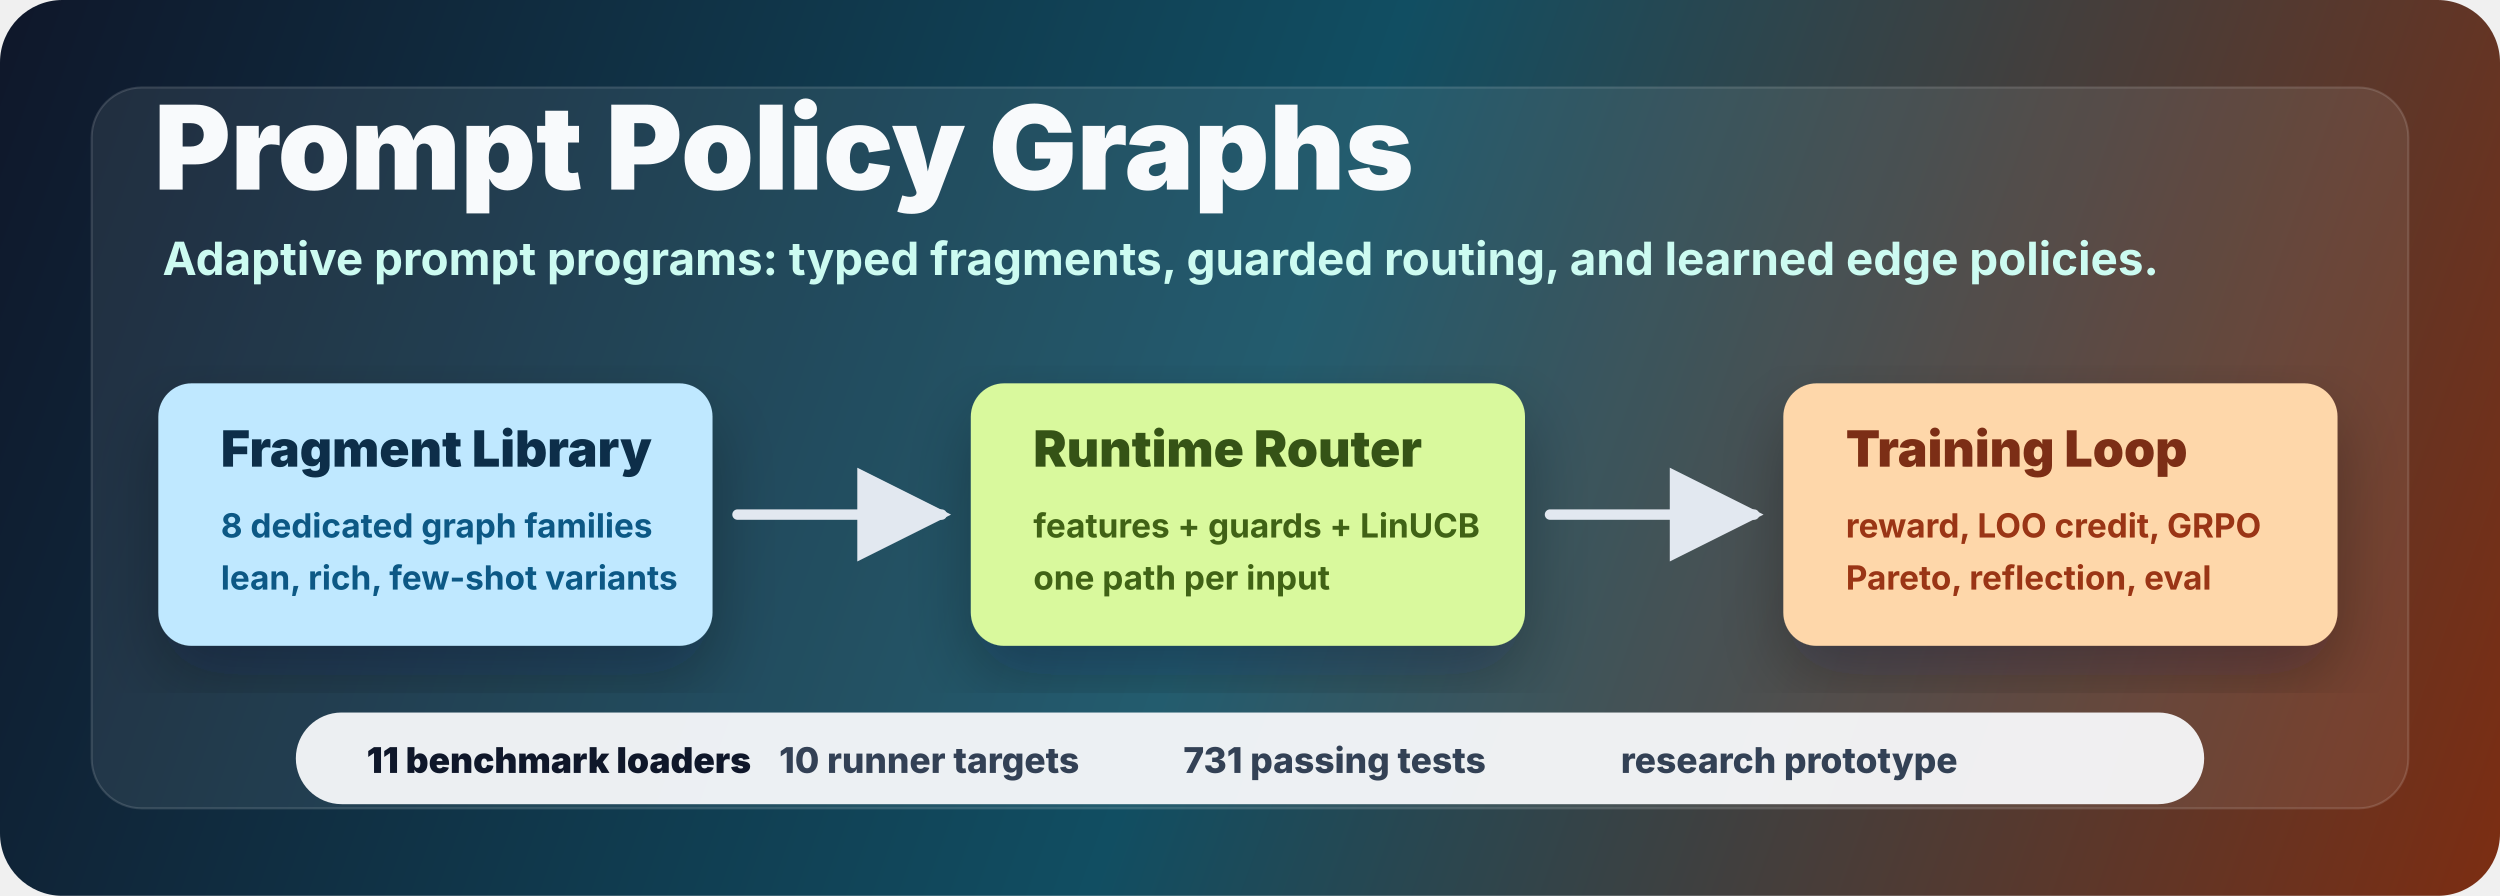
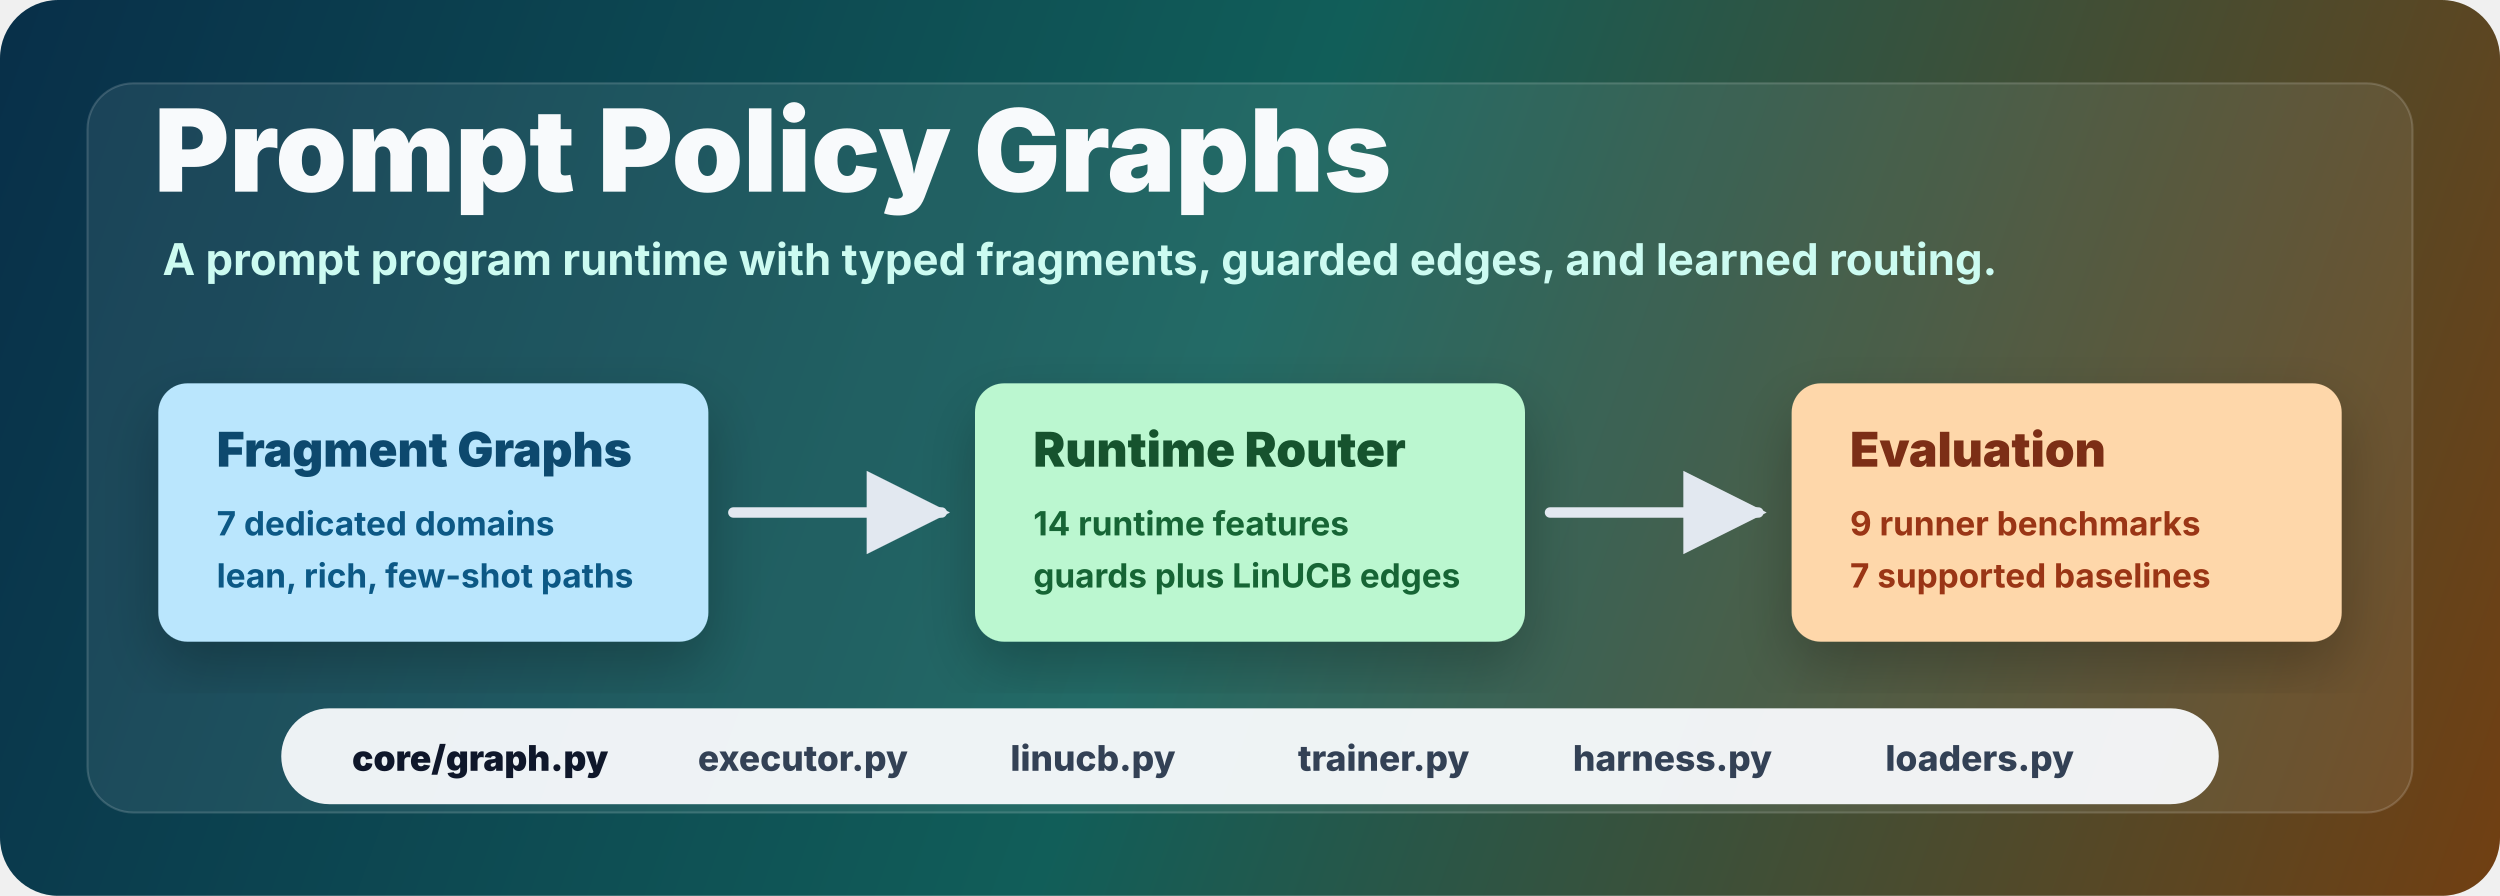
<svg xmlns="http://www.w3.org/2000/svg" width="1200" height="430" viewBox="0 0 1200 430" fill="none" role="img" aria-labelledby="title desc">
  <defs>
    <linearGradient id="bg" x1="0" y1="0" x2="1200" y2="430" gradientUnits="userSpaceOnUse">
-       <stop offset="0" stop-color="#0F172A" />
-       <stop offset="0.5" stop-color="#114E62" />
-       <stop offset="1" stop-color="#7C2D12" />
+       <stop offset="0" stop-color="#082F49" />
+       <stop offset="0.48" stop-color="#115E59" />
+       <stop offset="1" stop-color="#713F12" />
    </linearGradient>
-     <filter id="shadow" x="-18%" y="-18%" width="136%" height="136%">
-       <feDropShadow dx="0" dy="14" stdDeviation="16" flood-color="#020617" flood-opacity="0.28" />
+     <filter id="shadow" x="-20%" y="-20%" width="140%" height="140%">
+       <feDropShadow dx="0" dy="12" stdDeviation="14" flood-color="#020617" flood-opacity="0.24" />
    </filter>
-     <marker id="arrow" viewBox="0 0 10 10" refX="9" refY="5" markerWidth="9" markerHeight="9" orient="auto-start-reverse">
+     <marker id="arrow" viewBox="0 0 10 10" refX="9" refY="5" markerWidth="8" markerHeight="8" orient="auto-start-reverse">
      <path d="M0 0 L10 5 L0 10 Z" fill="#E2E8F0" />
    </marker>
  </defs>
-   <rect width="1200" height="430" rx="30" fill="url(#bg)" />
-   <rect x="44" y="42" width="1112" height="346" rx="24" fill="#F8FAFC" fill-opacity="0.08" stroke="#FFFFFF" stroke-opacity="0.14" />
-   <text x="74" y="91" fill="#F8FAFC" font-family="Inter, Arial, sans-serif" font-size="56" font-weight="900" letter-spacing="0">Prompt Policy Graphs</text>
-   <text x="78" y="132" fill="#CCFBF1" font-family="Inter, Arial, sans-serif" font-size="22" font-weight="700">Adaptive prompt programs: typed fragments, guarded routing, and learned edge policies.</text>
+   <rect width="1200" height="430" rx="28" fill="url(#bg)" />
+   <rect x="42" y="40" width="1116" height="350" rx="22" fill="#F8FAFC" fill-opacity="0.08" stroke="#FFFFFF" stroke-opacity="0.16" />
+   <text x="74" y="92" fill="#F8FAFC" font-family="Inter, Arial, sans-serif" font-size="55" font-weight="900" letter-spacing="0">Prompt Policy Graphs</text>
+   <text x="78" y="132" fill="#CCFBF1" font-family="Inter, Arial, sans-serif" font-size="21" font-weight="700">A prompt program runtime with typed fragments, guarded edges, and learned routing.</text>
  <g filter="url(#shadow)">
-     <rect x="76" y="184" width="266" height="126" rx="16" fill="#BFE8FF" />
-     <text x="106" y="224" fill="#082F49" font-family="Inter, Arial, sans-serif" font-size="24" font-weight="900">Fragment Library</text>
-     <text x="106" y="258" fill="#075985" font-family="Inter, Arial, sans-serif" font-size="16" font-weight="700">8 dedicated graph families</text>
-     <text x="106" y="283" fill="#075985" font-family="Inter, Arial, sans-serif" font-size="16" font-weight="700">lean, rich, few-shot variants</text>
-     <rect x="466" y="184" width="266" height="126" rx="16" fill="#D9F99D" />
-     <text x="496" y="224" fill="#365314" font-family="Inter, Arial, sans-serif" font-size="24" font-weight="900">Runtime Router</text>
-     <text x="496" y="258" fill="#3F6212" font-family="Inter, Arial, sans-serif" font-size="16" font-weight="700">features + guards + LinUCB</text>
-     <text x="496" y="283" fill="#3F6212" font-family="Inter, Arial, sans-serif" font-size="16" font-weight="700">one path per input</text>
-     <rect x="856" y="184" width="266" height="126" rx="16" fill="#FED7AA" />
-     <text x="886" y="224" fill="#7C2D12" font-family="Inter, Arial, sans-serif" font-size="24" font-weight="900">Training Loop</text>
-     <text x="886" y="258" fill="#9A3412" font-family="Inter, Arial, sans-serif" font-size="16" font-weight="700">reward, LOO credit, GRPO</text>
-     <text x="886" y="283" fill="#9A3412" font-family="Inter, Arial, sans-serif" font-size="16" font-weight="700">Pareto, reflection, eval</text>
+     <rect x="76" y="184" width="264" height="124" rx="14" fill="#BAE6FD" />
+     <text x="104" y="224" fill="#0C4A6E" font-family="Inter, Arial, sans-serif" font-size="23" font-weight="900">Fragment Graphs</text>
+     <text x="104" y="257" fill="#075985" font-family="Inter, Arial, sans-serif" font-size="16" font-weight="700">7 dedicated domains</text>
+     <text x="104" y="282" fill="#075985" font-family="Inter, Arial, sans-serif" font-size="16" font-weight="700">lean, rich, few-shot paths</text>
+     <rect x="468" y="184" width="264" height="124" rx="14" fill="#BBF7D0" />
+     <text x="496" y="224" fill="#14532D" font-family="Inter, Arial, sans-serif" font-size="23" font-weight="900">Runtime Router</text>
+     <text x="496" y="257" fill="#166534" font-family="Inter, Arial, sans-serif" font-size="16" font-weight="700">14 runtime features</text>
+     <text x="496" y="282" fill="#166534" font-family="Inter, Arial, sans-serif" font-size="16" font-weight="700">guards plus LinUCB edges</text>
+     <rect x="860" y="184" width="264" height="124" rx="14" fill="#FED7AA" />
+     <text x="888" y="224" fill="#7C2D12" font-family="Inter, Arial, sans-serif" font-size="23" font-weight="900">Evaluation</text>
+     <text x="888" y="257" fill="#9A3412" font-family="Inter, Arial, sans-serif" font-size="16" font-weight="700">9 runner benchmarks</text>
+     <text x="888" y="282" fill="#9A3412" font-family="Inter, Arial, sans-serif" font-size="16" font-weight="700">7 supported baselines</text>
  </g>
-   <path d="M354 247 H452" stroke="#E2E8F0" stroke-width="5" stroke-linecap="round" marker-end="url(#arrow)" />
-   <path d="M744 247 H842" stroke="#E2E8F0" stroke-width="5" stroke-linecap="round" marker-end="url(#arrow)" />
-   <g transform="translate(142 342)">
-     <rect x="0" y="0" width="916" height="44" rx="22" fill="#F8FAFC" fill-opacity="0.94" />
-     <text x="34" y="29" fill="#0F172A" font-family="Inter, Arial, sans-serif" font-size="17" font-weight="900">11 benchmark loaders</text>
-     <text x="232" y="29" fill="#334155" font-family="Inter, Arial, sans-serif" font-size="17" font-weight="800">10 runner targets</text>
-     <text x="426" y="29" fill="#334155" font-family="Inter, Arial, sans-serif" font-size="17" font-weight="800">731 passing tests</text>
-     <text x="636" y="29" fill="#334155" font-family="Inter, Arial, sans-serif" font-size="17" font-weight="800">research prototype</text>
+   <path d="M352 246 H452" stroke="#E2E8F0" stroke-width="5" stroke-linecap="round" marker-end="url(#arrow)" />
+   <path d="M744 246 H844" stroke="#E2E8F0" stroke-width="5" stroke-linecap="round" marker-end="url(#arrow)" />
+   <g transform="translate(135 340)">
+     <rect x="0" y="0" width="930" height="46" rx="23" fill="#F8FAFC" fill-opacity="0.95" />
+     <text x="34" y="30" fill="#0F172A" font-family="Inter, Arial, sans-serif" font-size="17" font-weight="900">core/graph.py</text>
+     <text x="200" y="30" fill="#334155" font-family="Inter, Arial, sans-serif" font-size="17" font-weight="800">executor.py</text>
+     <text x="350" y="30" fill="#334155" font-family="Inter, Arial, sans-serif" font-size="17" font-weight="800">linucb.py</text>
+     <text x="488" y="30" fill="#334155" font-family="Inter, Arial, sans-serif" font-size="17" font-weight="800">trainer.py</text>
+     <text x="620" y="30" fill="#334155" font-family="Inter, Arial, sans-serif" font-size="17" font-weight="800">harness.py</text>
+     <text x="770" y="30" fill="#334155" font-family="Inter, Arial, sans-serif" font-size="17" font-weight="800">loaders.py</text>
  </g>
</svg>
